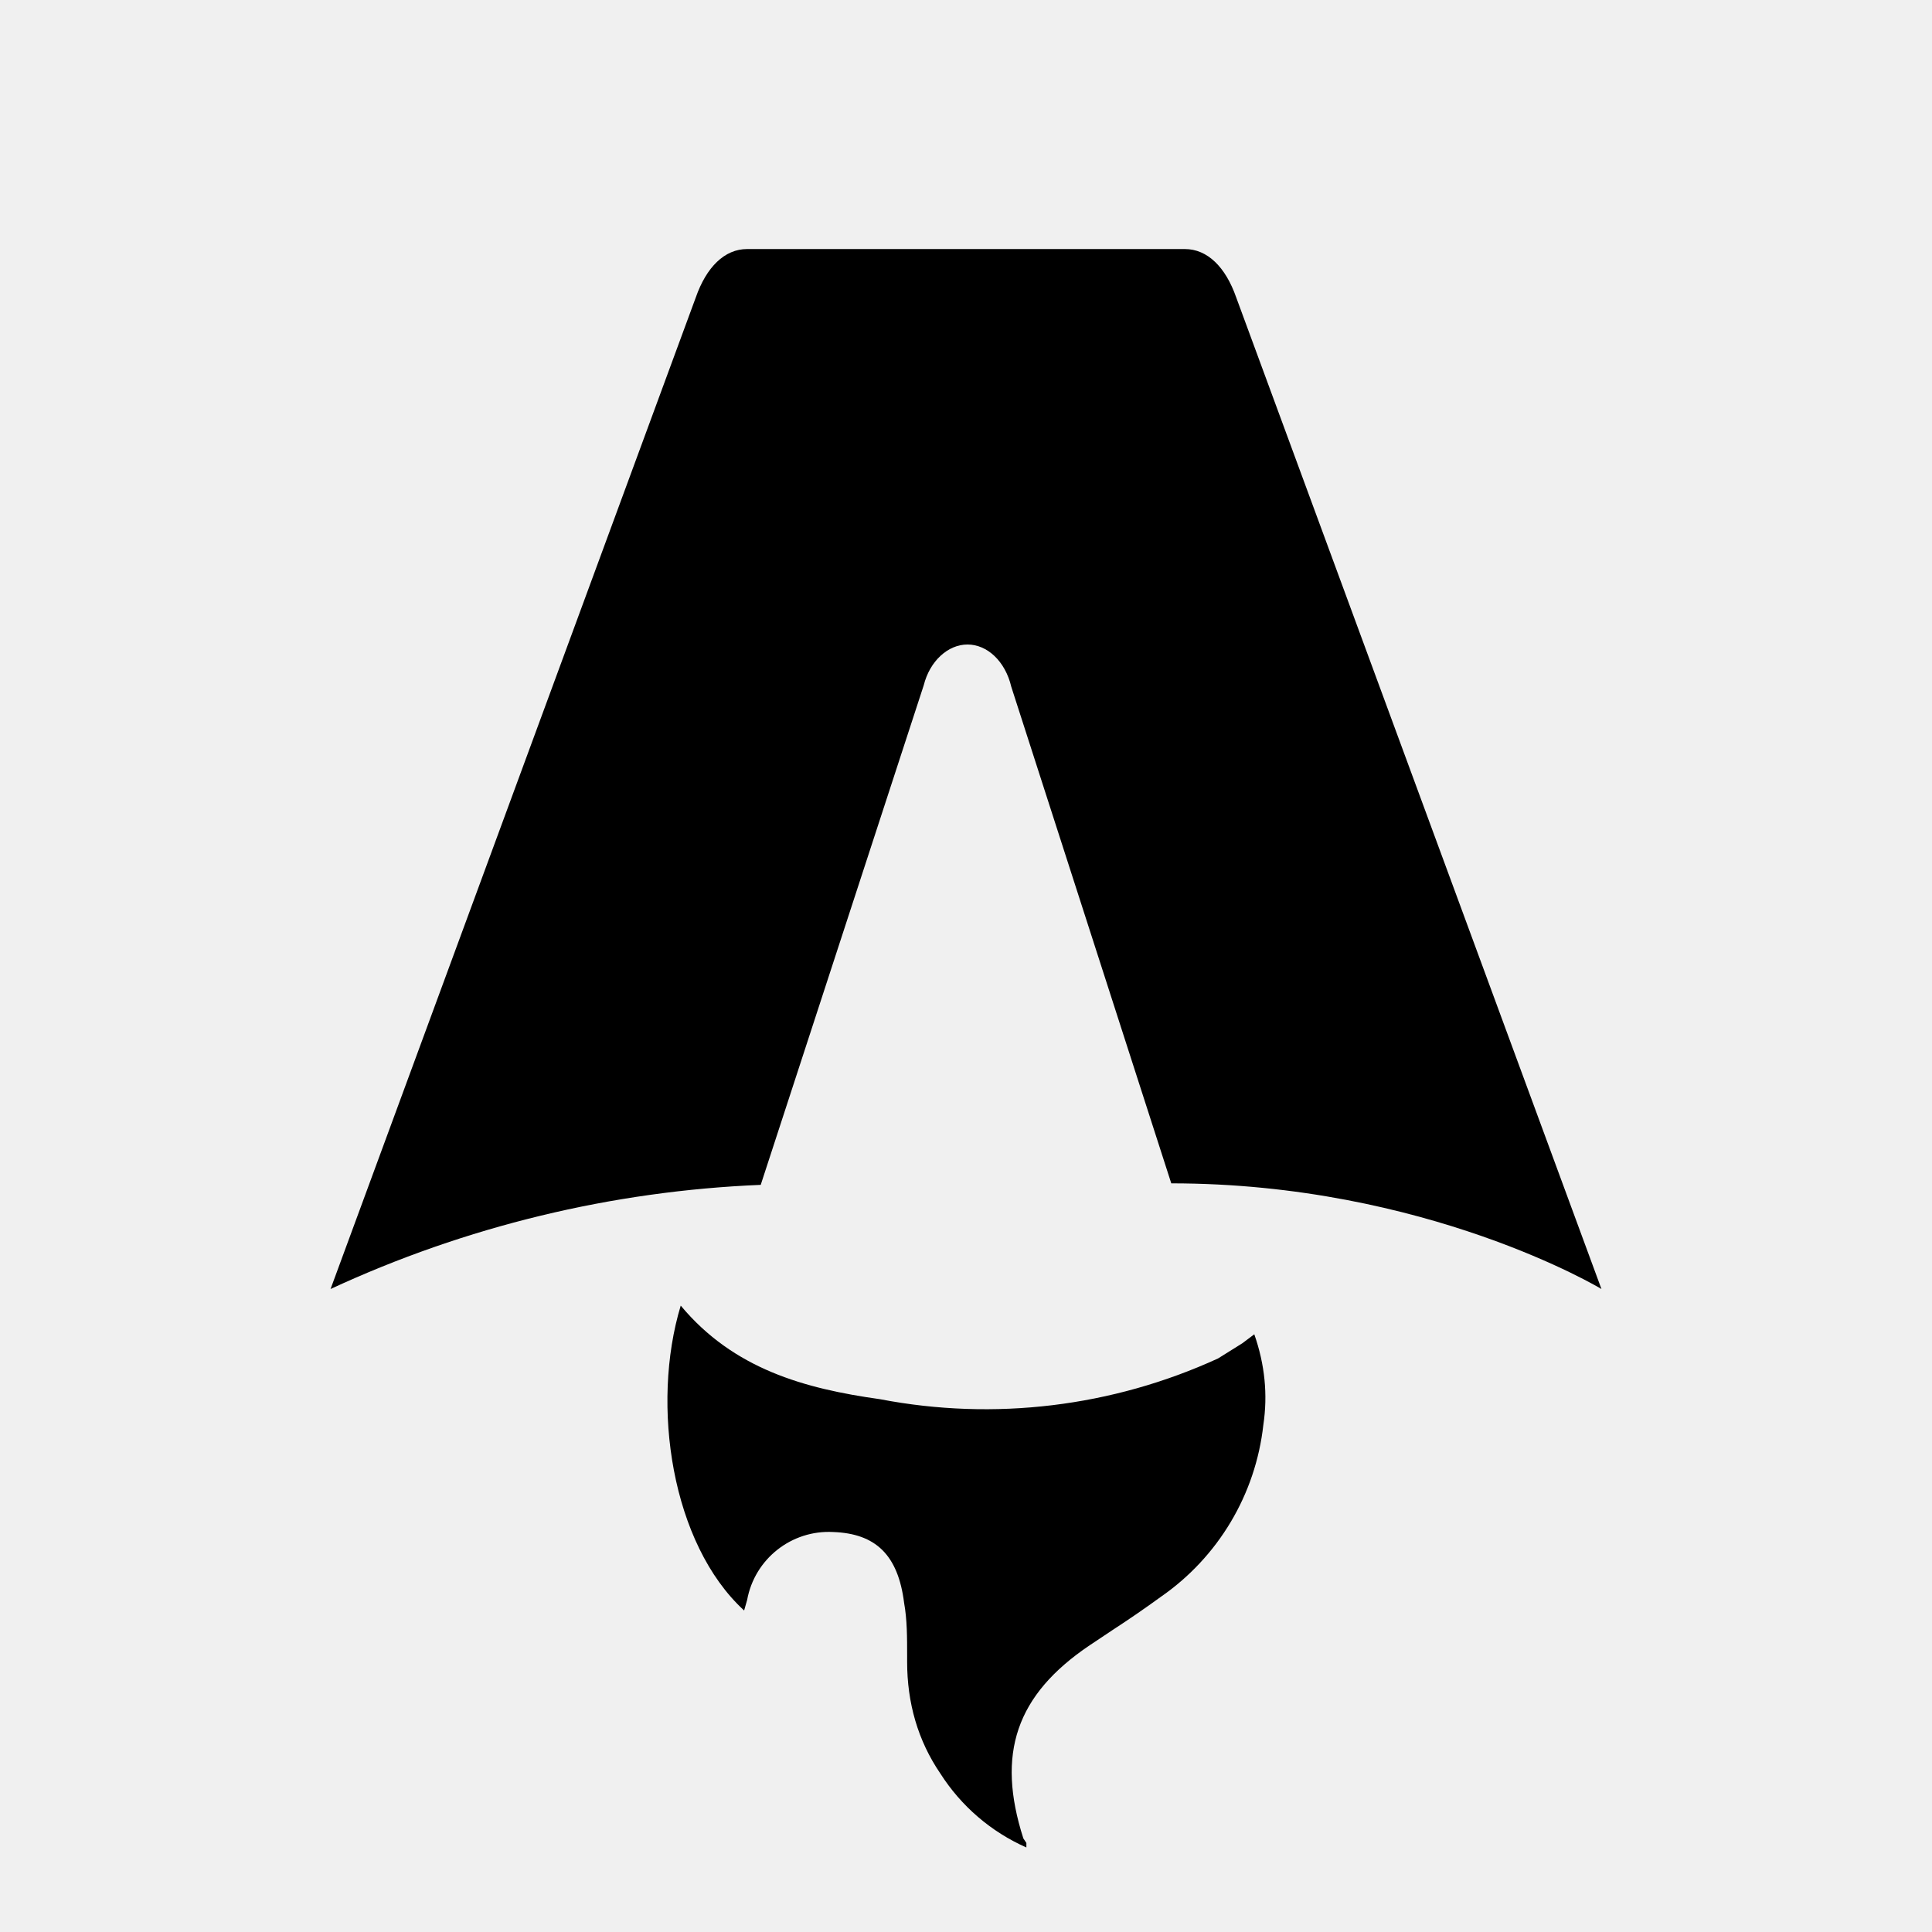
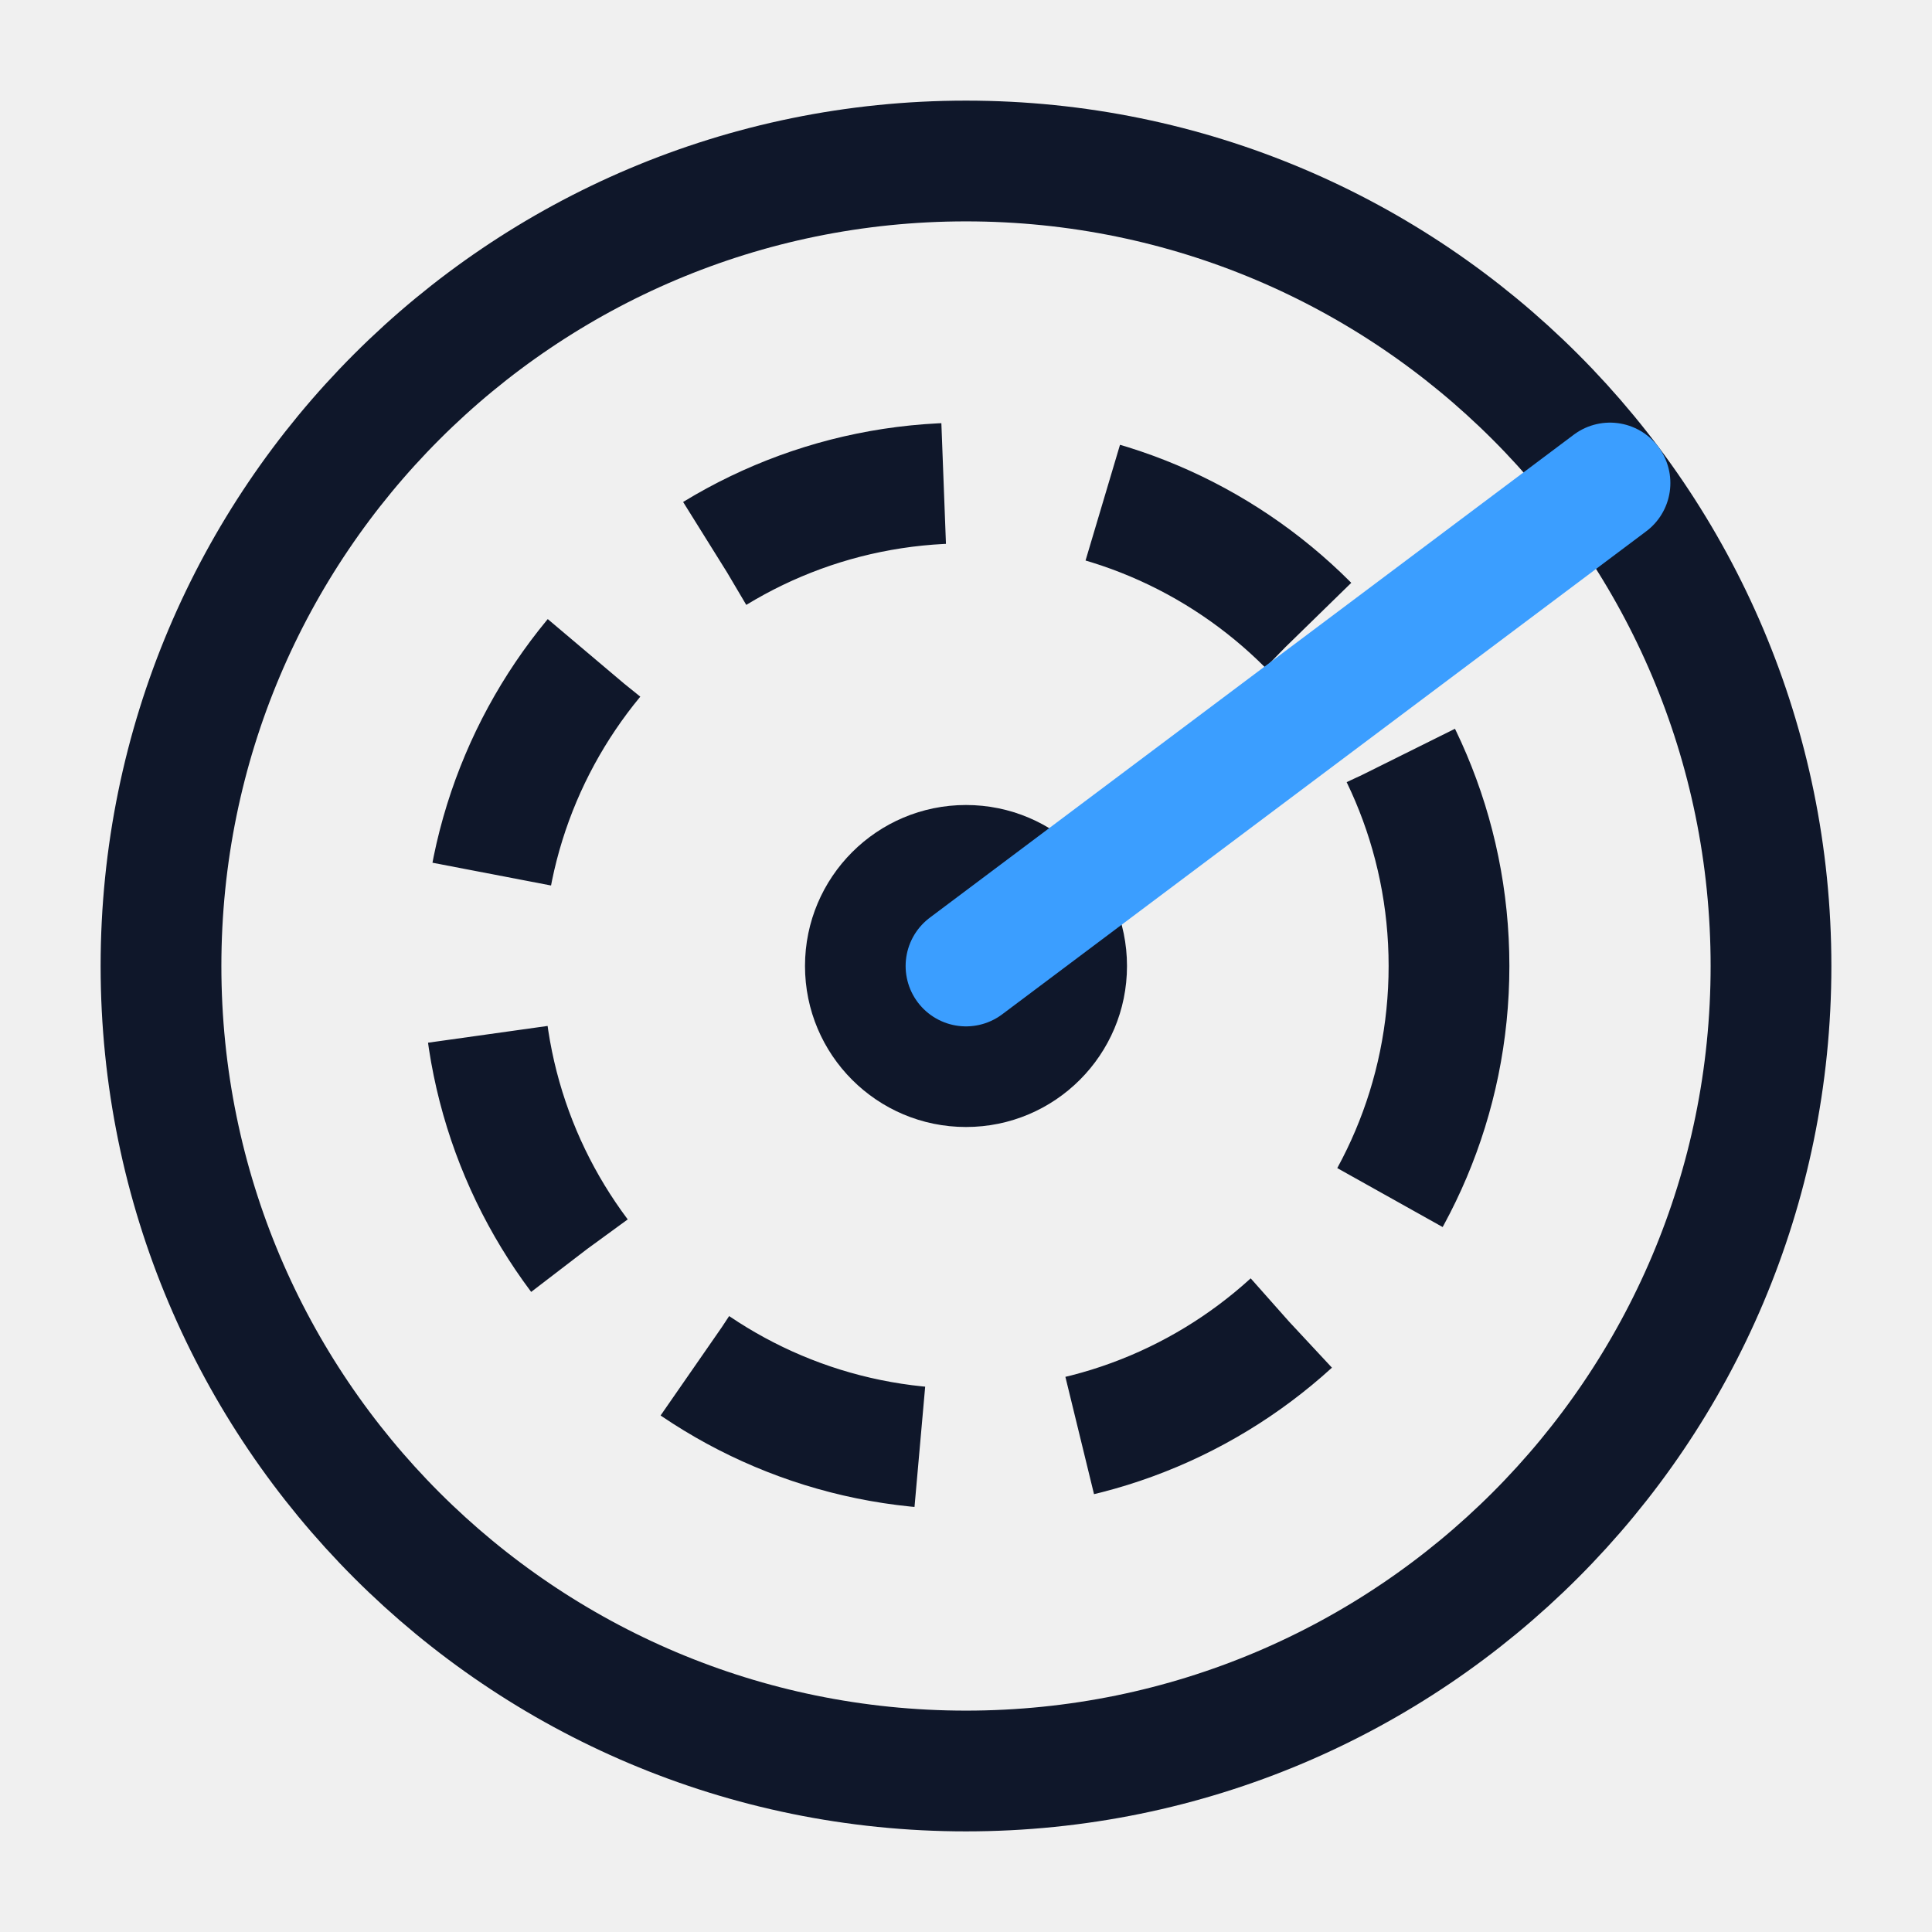
- <svg xmlns="http://www.w3.org/2000/svg" fill="none" viewBox="0 0 128 128">
-   <path d="M50.4 78.5a75.1 75.1 0 0 0-28.5 6.9l24.2-65.7c.7-2 1.9-3.2 3.4-3.2h29c1.5 0 2.7 1.2 3.4 3.2l24.2 65.7s-11.6-7-28.5-7L67 45.5c-.4-1.7-1.6-2.8-2.9-2.8-1.3 0-2.5 1.1-2.9 2.7L50.4 78.5Zm-1.1 28.2Zm-4.2-20.2c-2 6.6-.6 15.8 4.2 20.2a17.5 17.5 0 0 1 .2-.7 5.5 5.5 0 0 1 5.7-4.5c2.8.1 4.3 1.5 4.7 4.7.2 1.1.2 2.3.2 3.5v.4c0 2.7.7 5.2 2.2 7.4a13 13 0 0 0 5.7 4.9v-.3l-.2-.3c-1.8-5.6-.5-9.5 4.4-12.8l1.5-1a73 73 0 0 0 3.2-2.2 16 16 0 0 0 6.8-11.4c.3-2 .1-4-.6-6l-.8.6-1.6 1a37 37 0 0 1-22.4 2.7c-5-.7-9.7-2-13.2-6.2Z" />
-   <style>
-         path { fill: #000; }
-         @media (prefers-color-scheme: dark) {
-             path { fill: #FFF; }
-         }
-     </style>
+ <svg xmlns="http://www.w3.org/2000/svg" width="24" height="24" viewBox="0 0 24 24" fill="none">
+   <circle cx="12" cy="12" r="10" stroke="#0f172a" stroke-width="1.5" />
+   <circle cx="12" cy="12" r="6" stroke="#0f172a" stroke-width="1.5" stroke-dasharray="3 2" />
+   <circle cx="12" cy="12" r="2" fill="#0f172a" />
+   <line x1="12" y1="12" x2="20" y2="6" stroke="#3b9eff" stroke-width="1.5" stroke-linecap="round" />
</svg>
